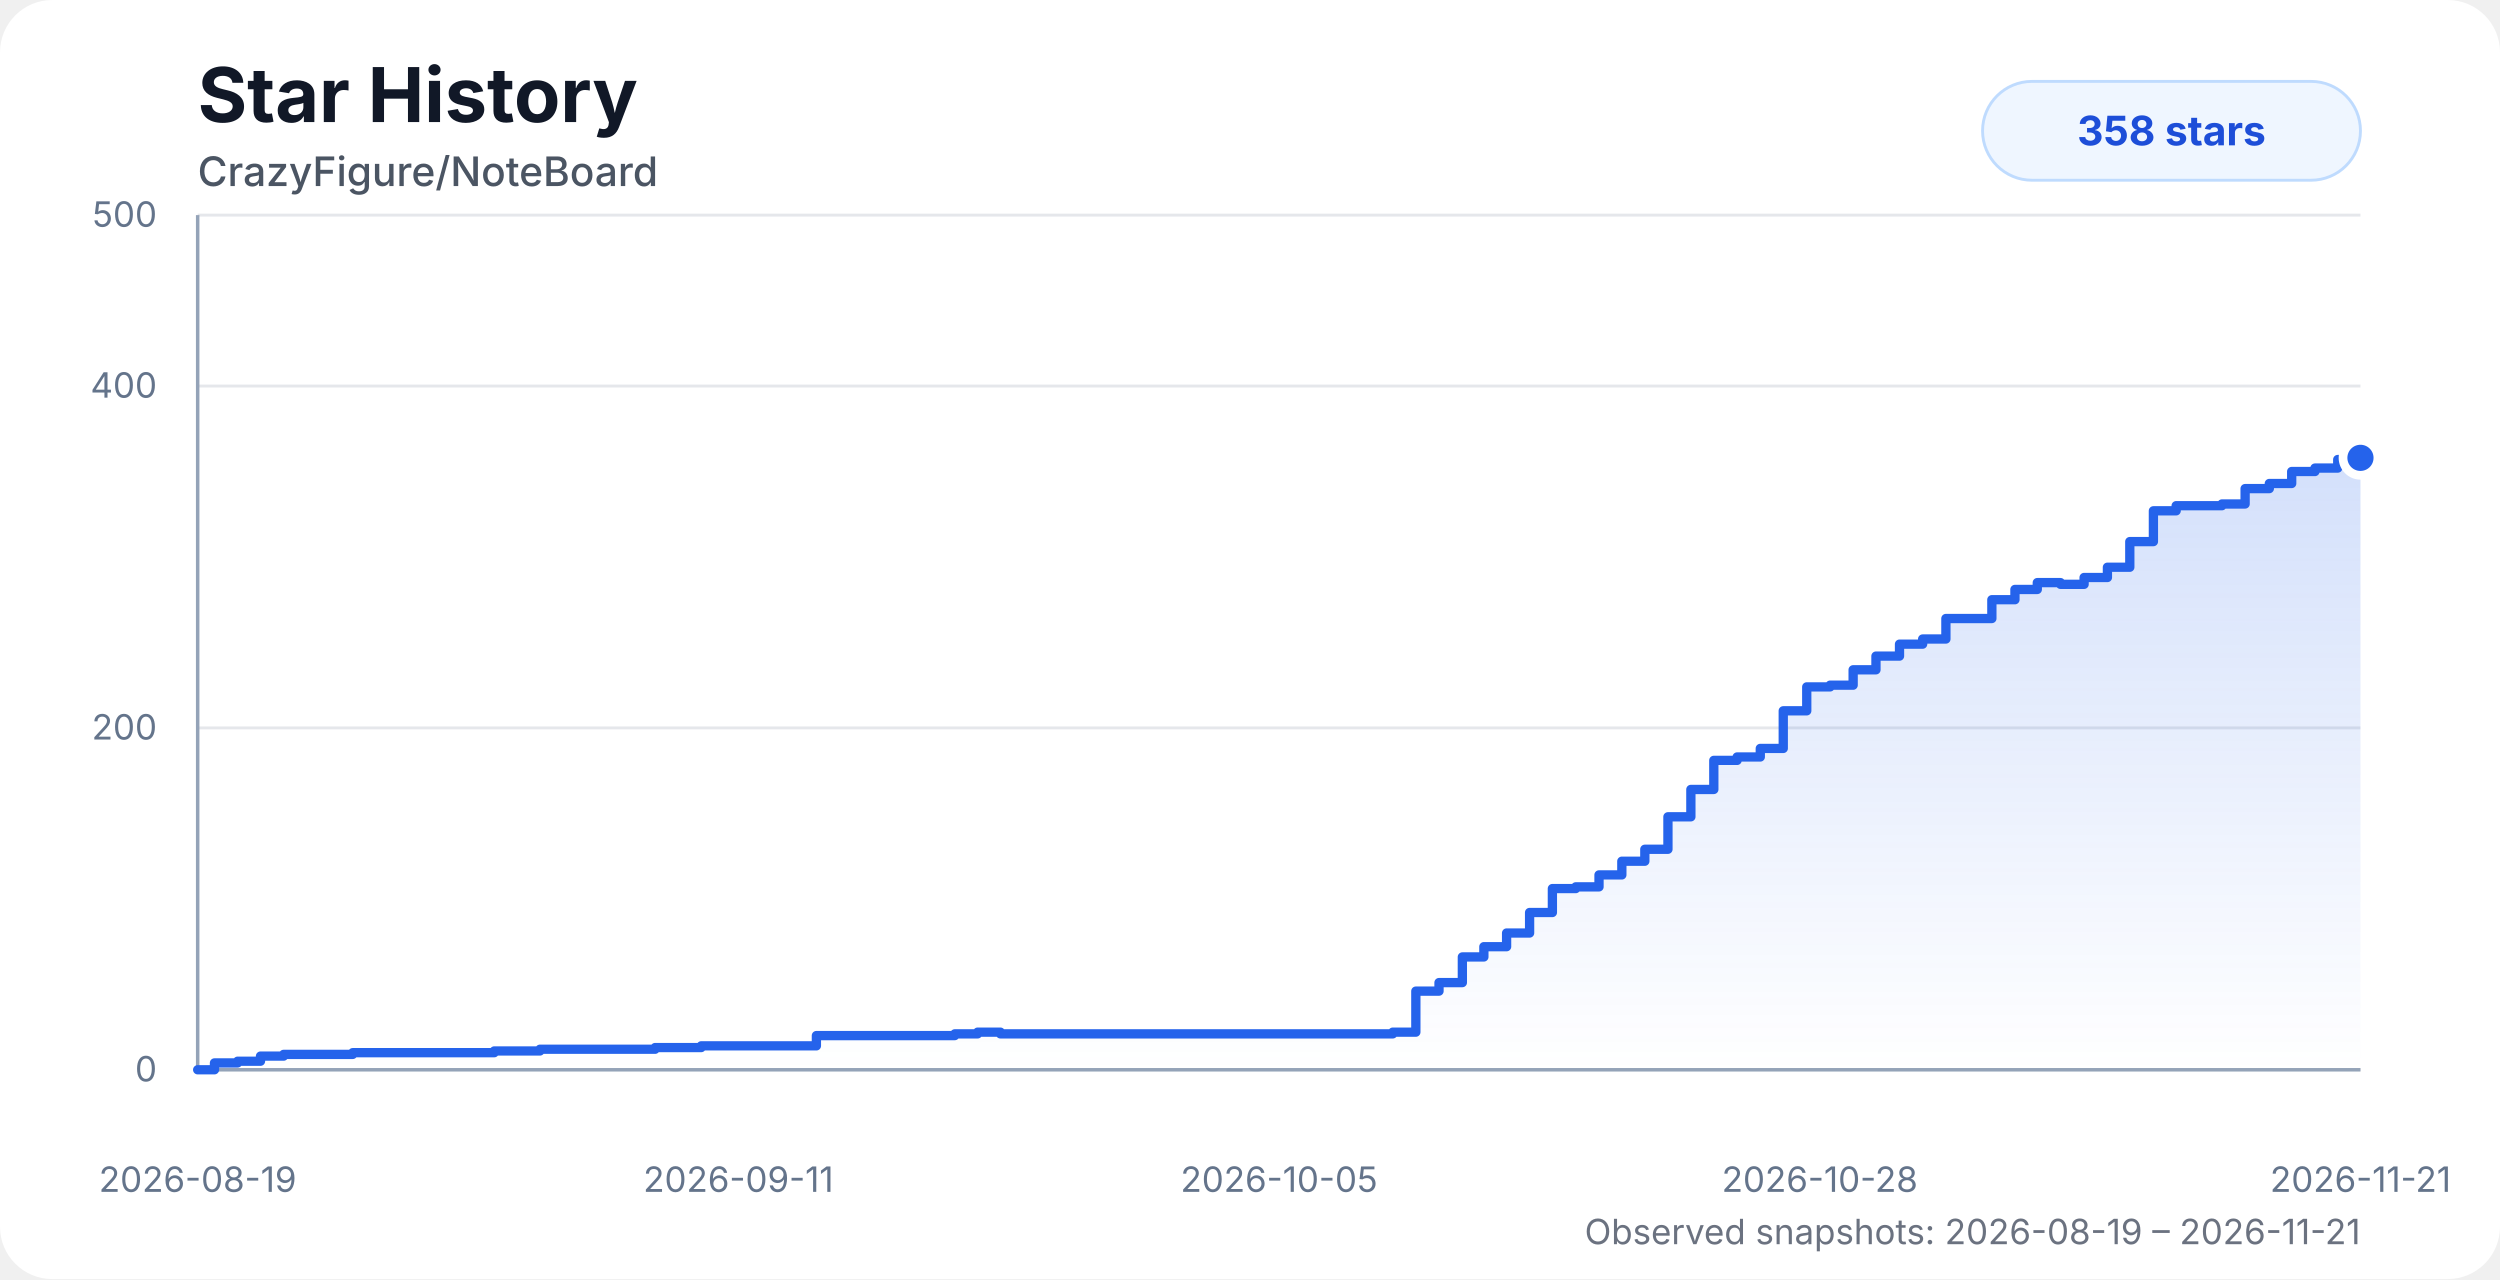
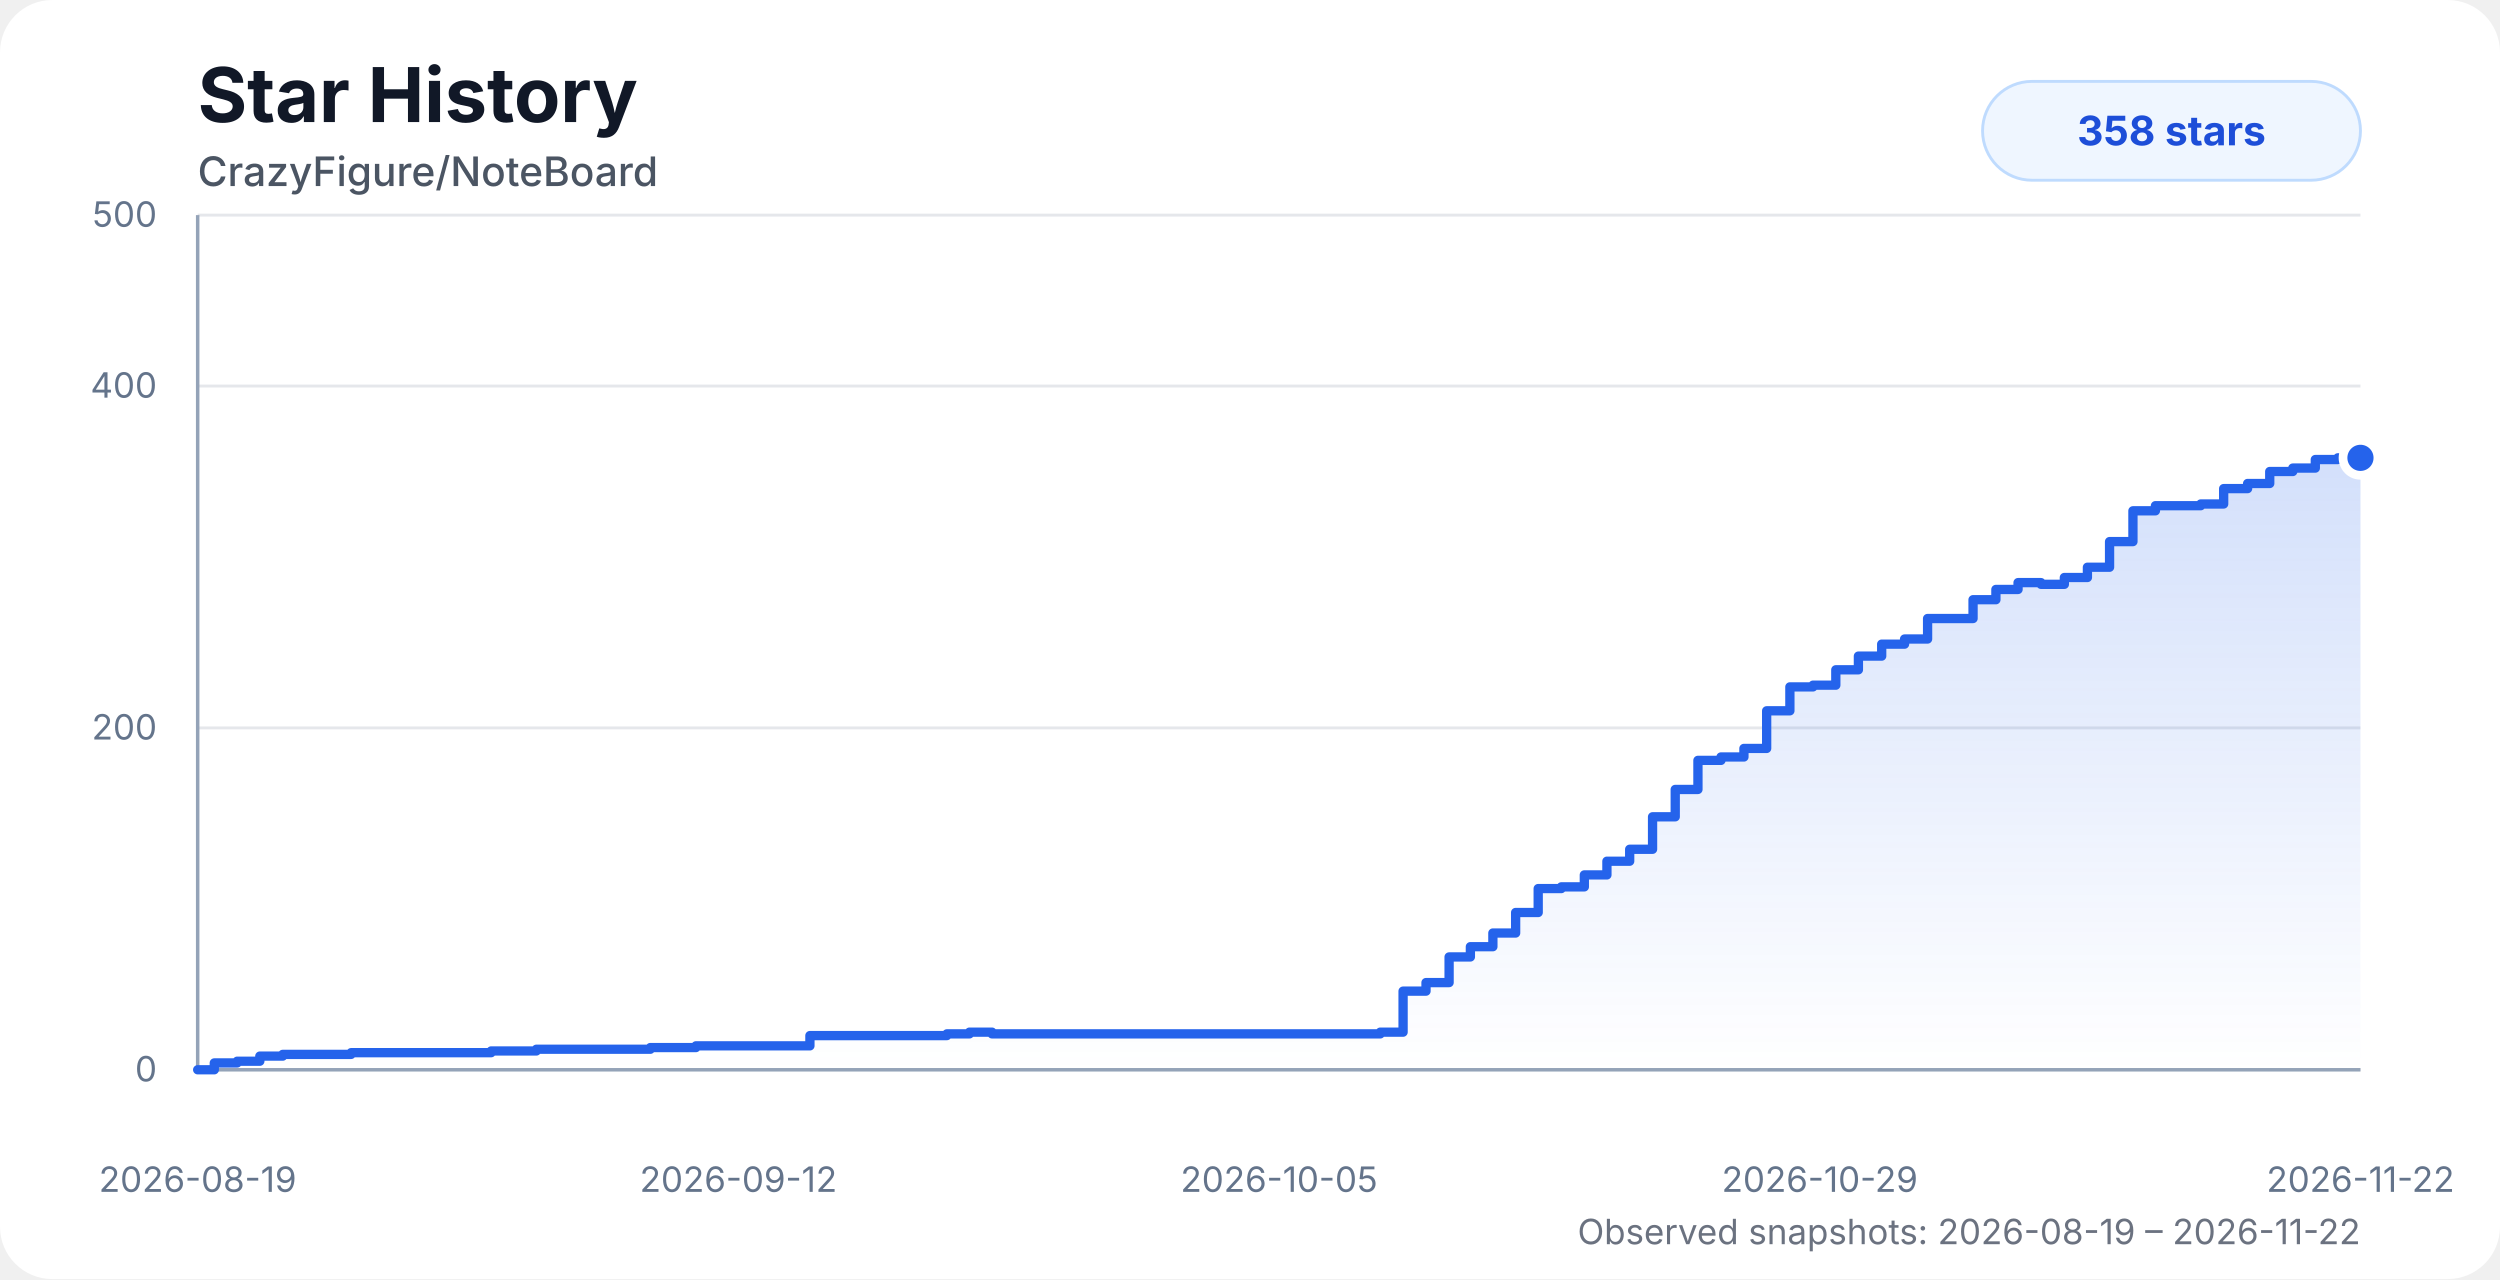
<svg xmlns="http://www.w3.org/2000/svg" width="860" height="440" viewBox="0 0 860 440" role="img" aria-labelledby="title desc">
  <style>
    .chart-bg { fill: #ffffff; }
    .title { fill: #111827; font: 700 26px system-ui, -apple-system, BlinkMacSystemFont, "Segoe UI", sans-serif; }
    .subtitle { fill: #4b5563; font: 500 14px system-ui, -apple-system, BlinkMacSystemFont, "Segoe UI", sans-serif; }
    .axis-label { fill: #64748b; font: 12px system-ui, -apple-system, BlinkMacSystemFont, "Segoe UI", sans-serif; }
    .grid { stroke: #e5e7eb; stroke-width: 1; }
    .axis { stroke: #94a3b8; stroke-width: 1.2; }
    .area { fill: url(#starGradient); opacity: 0.28; }
    .line { fill: none; stroke: #2563eb; stroke-width: 3.2; stroke-linecap: round; stroke-linejoin: round; }
    .dot { fill: #2563eb; stroke: #ffffff; stroke-width: 3; }
    .badge { fill: #eff6ff; stroke: #bfdbfe; }
    .badge-text { fill: #1d4ed8; font: 700 14px system-ui, -apple-system, BlinkMacSystemFont, "Segoe UI", sans-serif; }
    .status { fill: #6b7280; font: 12px system-ui, -apple-system, BlinkMacSystemFont, "Segoe UI", sans-serif; }
    @media (prefers-color-scheme: dark) {
      .chart-bg { fill: #0d1117; }
      .title { fill: #f8fafc; }
      .subtitle { fill: #cbd5e1; }
      .axis-label { fill: #94a3b8; }
      .grid { stroke: #1f2937; }
      .axis { stroke: #475569; }
      .dot { stroke: #0d1117; }
      .badge { fill: #172554; stroke: #1d4ed8; }
      .badge-text { fill: #bfdbfe; }
      .status { fill: #94a3b8; }
    }
  </style>
  <defs>
    <linearGradient id="starGradient" x1="0" x2="0" y1="0" y2="1">
      <stop offset="0%" stop-color="#2563eb" stop-opacity="0.72" />
      <stop offset="100%" stop-color="#2563eb" stop-opacity="0" />
    </linearGradient>
  </defs>
  <rect class="chart-bg" width="860" height="440" rx="18" />
  <text class="title" x="68" y="42">Star History</text>
  <text class="subtitle" x="68" y="64">CrazyFigure/NoteBoard</text>
  <g>
    <line class="grid" x1="68" y1="368" x2="812" y2="368" />
    <line class="grid" x1="68" y1="250.4" x2="812" y2="250.4" />
    <line class="grid" x1="68" y1="132.8" x2="812" y2="132.8" />
    <line class="grid" x1="68" y1="74" x2="812" y2="74" />
    <line class="axis" x1="68" y1="74" x2="68" y2="368" />
    <line class="axis" x1="68" y1="368" x2="812" y2="368" />
    <text class="axis-label" x="54" y="372" text-anchor="end">0</text>
    <text class="axis-label" x="54" y="254.4" text-anchor="end">200</text>
    <text class="axis-label" x="54" y="136.8" text-anchor="end">400</text>
    <text class="axis-label" x="54" y="78" text-anchor="end">500</text>
    <text class="axis-label" x="68" y="410" text-anchor="middle">2026-08-19</text>
-     <text class="axis-label" x="254" y="410" text-anchor="middle">2026-09-11</text>
+     <text class="axis-label" x="254" y="410" text-anchor="middle">2026-09-12</text>
    <text class="axis-label" x="440" y="410" text-anchor="middle">2026-10-05</text>
-     <text class="axis-label" x="626" y="410" text-anchor="middle">2026-10-28</text>
-     <text class="axis-label" x="812" y="410" text-anchor="middle">2026-11-21</text>
+     <text class="axis-label" x="626" y="410" text-anchor="middle">2026-10-29</text>
+     <text class="axis-label" x="812" y="410" text-anchor="middle">2026-11-22</text>
  </g>
-   <path class="area" d="M 68 368 H 68 V 368 H 73.78 V 365.65 H 81.74 V 365.06 H 89.61 V 363.3 H 97.57 V 362.71 H 105.49 V 362.71 H 113.37 V 362.71 H 121.34 V 362.12 H 132.07 V 362.12 H 140.56 V 362.12 H 146.81 V 362.12 H 154.37 V 362.12 H 162.38 V 362.12 H 170.03 V 361.53 H 177.83 V 361.53 H 185.74 V 360.94 H 193.7 V 360.94 H 201.56 V 360.94 H 209.54 V 360.94 H 217.5 V 360.94 H 225.36 V 360.36 H 233.3 V 360.36 H 241.22 V 359.77 H 249.15 V 359.77 H 257 V 359.77 H 265.04 V 359.77 H 273.01 V 359.77 H 280.84 V 356.24 H 288.75 V 356.24 H 296.68 V 356.24 H 304.54 V 356.24 H 312.45 V 356.24 H 320.5 V 356.24 H 328.45 V 355.65 H 336.31 V 355.06 H 344.14 V 355.65 H 352.11 V 355.65 H 360.01 V 355.65 H 367.92 V 355.65 H 375.99 V 355.65 H 384.04 V 355.65 H 391.95 V 355.65 H 399.81 V 355.65 H 407.86 V 355.65 H 415.72 V 355.65 H 423.49 V 355.65 H 431.53 V 355.65 H 439.51 V 355.65 H 447.57 V 355.65 H 455.38 V 355.65 H 463.37 V 355.65 H 471.27 V 355.65 H 479.12 V 355.06 H 487.05 V 340.95 H 495.02 V 338.01 H 503.05 V 329.19 H 510.45 V 325.66 H 518.27 V 320.96 H 526.18 V 313.9 H 534.02 V 305.67 H 542.06 V 305.08 H 550.06 V 300.97 H 557.91 V 296.26 H 565.82 V 292.15 H 573.77 V 280.98 H 581.66 V 271.57 H 589.55 V 261.57 H 597.57 V 260.4 H 605.54 V 257.46 H 613.44 V 244.52 H 621.52 V 236.29 H 629.55 V 235.7 H 637.48 V 230.41 H 645.33 V 225.7 H 653.43 V 221.59 H 661.39 V 219.82 H 669.39 V 212.77 H 677.16 V 212.77 H 685.2 V 206.3 H 693.14 V 202.77 H 700.83 V 200.42 H 708.81 V 201.01 H 716.93 V 198.66 H 724.95 V 195.13 H 732.65 V 186.31 H 740.77 V 175.72 H 748.6 V 173.96 H 756.35 V 173.96 H 764.35 V 173.37 H 772.32 V 168.08 H 780.65 V 166.32 H 788.34 V 162.2 H 796.34 V 161.02 H 804.18 V 158.08 H 812 V 157.5 L 812 368 L 68 368 Z" />
-   <path class="line" d="M 68 368 H 68 V 368 H 73.78 V 365.65 H 81.74 V 365.06 H 89.61 V 363.3 H 97.57 V 362.71 H 105.49 V 362.71 H 113.37 V 362.71 H 121.34 V 362.12 H 132.07 V 362.12 H 140.56 V 362.12 H 146.81 V 362.12 H 154.37 V 362.12 H 162.38 V 362.12 H 170.03 V 361.53 H 177.83 V 361.53 H 185.74 V 360.94 H 193.7 V 360.94 H 201.56 V 360.94 H 209.54 V 360.94 H 217.5 V 360.94 H 225.36 V 360.36 H 233.3 V 360.36 H 241.22 V 359.77 H 249.15 V 359.77 H 257 V 359.77 H 265.04 V 359.77 H 273.01 V 359.77 H 280.84 V 356.24 H 288.75 V 356.24 H 296.68 V 356.24 H 304.54 V 356.24 H 312.45 V 356.24 H 320.5 V 356.24 H 328.45 V 355.65 H 336.31 V 355.06 H 344.14 V 355.65 H 352.11 V 355.65 H 360.01 V 355.65 H 367.92 V 355.65 H 375.99 V 355.65 H 384.04 V 355.65 H 391.95 V 355.65 H 399.81 V 355.65 H 407.86 V 355.65 H 415.72 V 355.65 H 423.49 V 355.65 H 431.53 V 355.65 H 439.51 V 355.65 H 447.57 V 355.65 H 455.38 V 355.65 H 463.37 V 355.65 H 471.27 V 355.65 H 479.12 V 355.06 H 487.05 V 340.95 H 495.02 V 338.01 H 503.05 V 329.19 H 510.45 V 325.66 H 518.27 V 320.96 H 526.18 V 313.9 H 534.02 V 305.67 H 542.06 V 305.08 H 550.06 V 300.97 H 557.91 V 296.26 H 565.82 V 292.15 H 573.77 V 280.98 H 581.66 V 271.57 H 589.55 V 261.57 H 597.57 V 260.4 H 605.54 V 257.46 H 613.44 V 244.52 H 621.52 V 236.29 H 629.55 V 235.7 H 637.48 V 230.41 H 645.33 V 225.7 H 653.43 V 221.59 H 661.39 V 219.82 H 669.39 V 212.77 H 677.16 V 212.77 H 685.2 V 206.3 H 693.14 V 202.77 H 700.83 V 200.42 H 708.81 V 201.01 H 716.93 V 198.66 H 724.95 V 195.13 H 732.65 V 186.31 H 740.77 V 175.72 H 748.6 V 173.96 H 756.35 V 173.96 H 764.35 V 173.37 H 772.32 V 168.08 H 780.65 V 166.32 H 788.34 V 162.2 H 796.34 V 161.02 H 804.18 V 158.08 H 812 V 157.5" />
+   <path class="area" d="M 68 368 H 68 V 368 H 73.72 V 365.65 H 81.59 V 365.06 H 89.38 V 363.3 H 97.26 V 362.71 H 105.1 V 362.71 H 112.9 V 362.71 H 120.78 V 362.12 H 131.4 V 362.12 H 139.8 V 362.12 H 145.99 V 362.12 H 153.46 V 362.12 H 161.39 V 362.12 H 168.96 V 361.53 H 176.68 V 361.53 H 184.51 V 360.94 H 192.38 V 360.94 H 200.16 V 360.94 H 208.06 V 360.94 H 215.94 V 360.94 H 223.72 V 360.36 H 231.57 V 360.36 H 239.4 V 359.77 H 247.25 V 359.77 H 255.02 V 359.77 H 262.98 V 359.77 H 270.86 V 359.77 H 278.61 V 356.24 H 286.43 V 356.24 H 294.28 V 356.24 H 302.06 V 356.24 H 309.89 V 356.24 H 317.86 V 356.24 H 325.73 V 355.65 H 333.5 V 355.06 H 341.25 V 355.65 H 349.13 V 355.65 H 356.95 V 355.65 H 364.78 V 355.65 H 372.77 V 355.65 H 380.73 V 355.65 H 388.56 V 355.65 H 396.33 V 355.65 H 404.3 V 355.65 H 412.08 V 355.65 H 419.76 V 355.65 H 427.73 V 355.65 H 435.62 V 355.65 H 443.6 V 355.65 H 451.33 V 355.65 H 459.23 V 355.65 H 467.05 V 355.65 H 474.82 V 355.06 H 482.66 V 340.95 H 490.55 V 338.01 H 498.49 V 329.19 H 505.81 V 325.66 H 513.55 V 320.96 H 521.38 V 313.9 H 529.14 V 305.67 H 537.09 V 305.08 H 545.01 V 300.97 H 552.78 V 296.26 H 560.61 V 292.15 H 568.48 V 280.98 H 576.28 V 271.57 H 584.09 V 261.57 H 592.02 V 260.4 H 599.91 V 257.46 H 607.73 V 244.52 H 615.72 V 236.29 H 623.67 V 235.7 H 631.52 V 230.41 H 639.29 V 225.7 H 647.3 V 221.59 H 655.17 V 219.82 H 663.09 V 212.77 H 670.78 V 212.77 H 678.73 V 206.3 H 686.59 V 202.77 H 694.21 V 200.42 H 702.1 V 201.01 H 710.14 V 198.66 H 718.07 V 195.13 H 725.69 V 186.31 H 733.73 V 175.72 H 741.47 V 173.96 H 749.14 V 173.96 H 757.06 V 173.37 H 764.94 V 168.08 H 773.18 V 166.32 H 780.79 V 162.2 H 788.72 V 161.02 H 796.47 V 158.08 H 804.21 V 157.5 H 812 V 157.5 L 812 368 L 68 368 Z" />
+   <path class="line" d="M 68 368 H 68 V 368 H 73.72 V 365.65 H 81.59 V 365.06 H 89.38 V 363.3 H 97.26 V 362.71 H 105.1 V 362.71 H 112.9 V 362.71 H 120.78 V 362.12 H 131.4 V 362.12 H 139.8 V 362.12 H 145.99 V 362.12 H 153.46 V 362.12 H 161.39 V 362.12 H 168.96 V 361.53 H 176.68 V 361.53 H 184.51 V 360.94 H 192.38 V 360.94 H 200.16 V 360.94 H 208.06 V 360.94 H 215.94 V 360.94 H 223.72 V 360.36 H 231.57 V 360.36 H 239.4 V 359.77 H 247.25 V 359.77 H 255.02 V 359.77 H 262.98 V 359.77 H 270.86 V 359.77 H 278.61 V 356.24 H 286.43 V 356.24 H 294.28 V 356.24 H 302.06 V 356.24 H 309.89 V 356.24 H 317.86 V 356.24 H 325.73 V 355.65 H 333.5 V 355.06 H 341.25 V 355.65 H 349.13 V 355.65 H 356.95 V 355.65 H 364.78 V 355.65 H 372.77 V 355.65 H 380.73 V 355.65 H 388.56 V 355.65 H 396.33 V 355.65 H 404.3 V 355.65 H 412.08 V 355.65 H 419.76 V 355.65 H 427.73 V 355.65 H 435.62 V 355.65 H 443.6 V 355.65 H 451.33 V 355.65 H 459.23 V 355.65 H 467.05 V 355.65 H 474.82 V 355.06 H 482.66 V 340.95 H 490.55 V 338.01 H 498.49 V 329.19 H 505.81 V 325.66 H 513.55 V 320.96 H 521.38 V 313.9 H 529.14 V 305.67 H 537.09 V 305.08 H 545.01 V 300.97 H 552.78 V 296.26 H 560.61 V 292.15 H 568.48 V 280.98 H 576.28 V 271.57 H 584.09 V 261.57 H 592.02 V 260.4 H 599.91 V 257.46 H 607.73 V 244.52 H 615.72 V 236.29 H 623.67 V 235.7 H 631.52 V 230.41 H 639.29 V 225.7 H 647.3 V 221.59 H 655.17 V 219.82 H 663.09 V 212.77 H 670.78 V 212.77 H 678.73 V 206.3 H 686.59 V 202.77 H 694.21 V 200.42 H 702.1 V 201.01 H 710.14 V 198.66 H 718.07 V 195.13 H 725.69 V 186.31 H 733.73 V 175.72 H 741.47 V 173.96 H 749.14 V 173.96 H 757.06 V 173.37 H 764.94 V 168.08 H 773.18 V 166.32 H 780.79 V 162.2 H 788.72 V 161.02 H 796.47 V 158.08 H 804.21 V 157.5 H 812 V 157.5" />
  <circle class="dot" cx="812" cy="157.5" r="6" />
  <rect class="badge" x="682" y="28" width="130" height="34" rx="17" />
  <text class="badge-text" x="747" y="50" text-anchor="middle">358 stars</text>
-   <text class="status" x="812" y="428" text-anchor="end">Observed snapshots: 2026-08-19 – 2026-11-21</text>
+   <text class="status" x="812" y="428" text-anchor="end">Observed snapshots: 2026-08-19 – 2026-11-22</text>
</svg>
